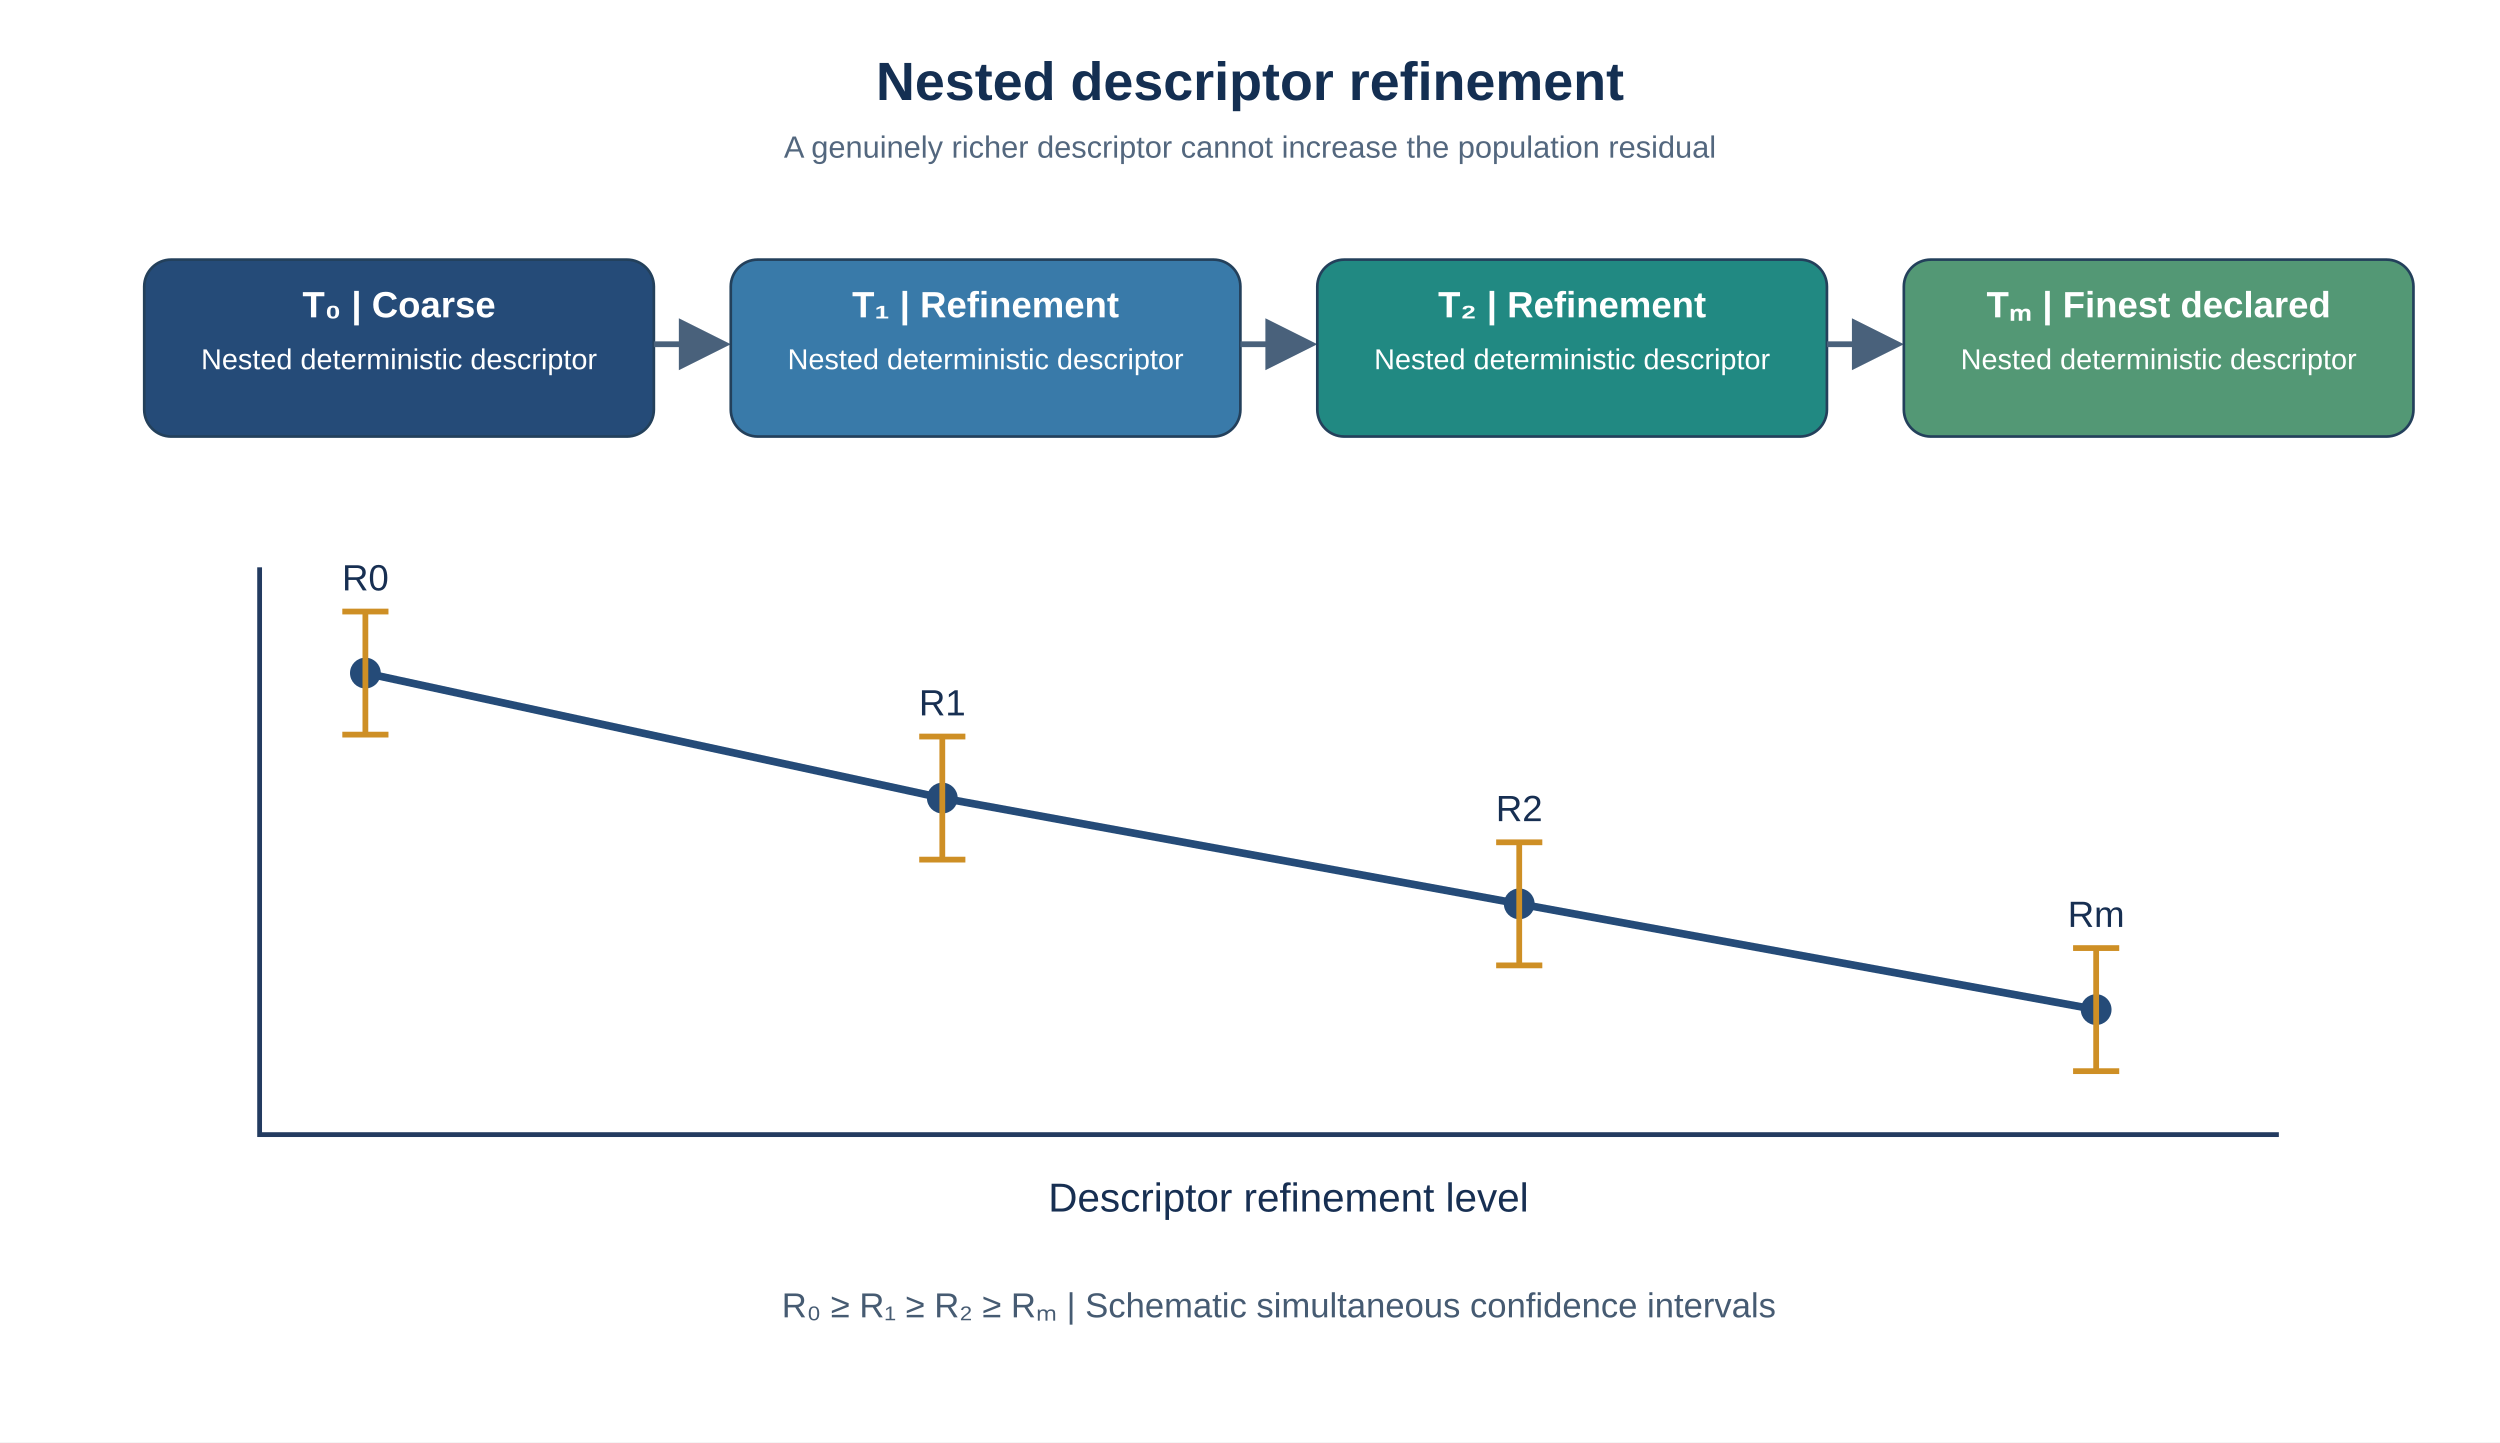
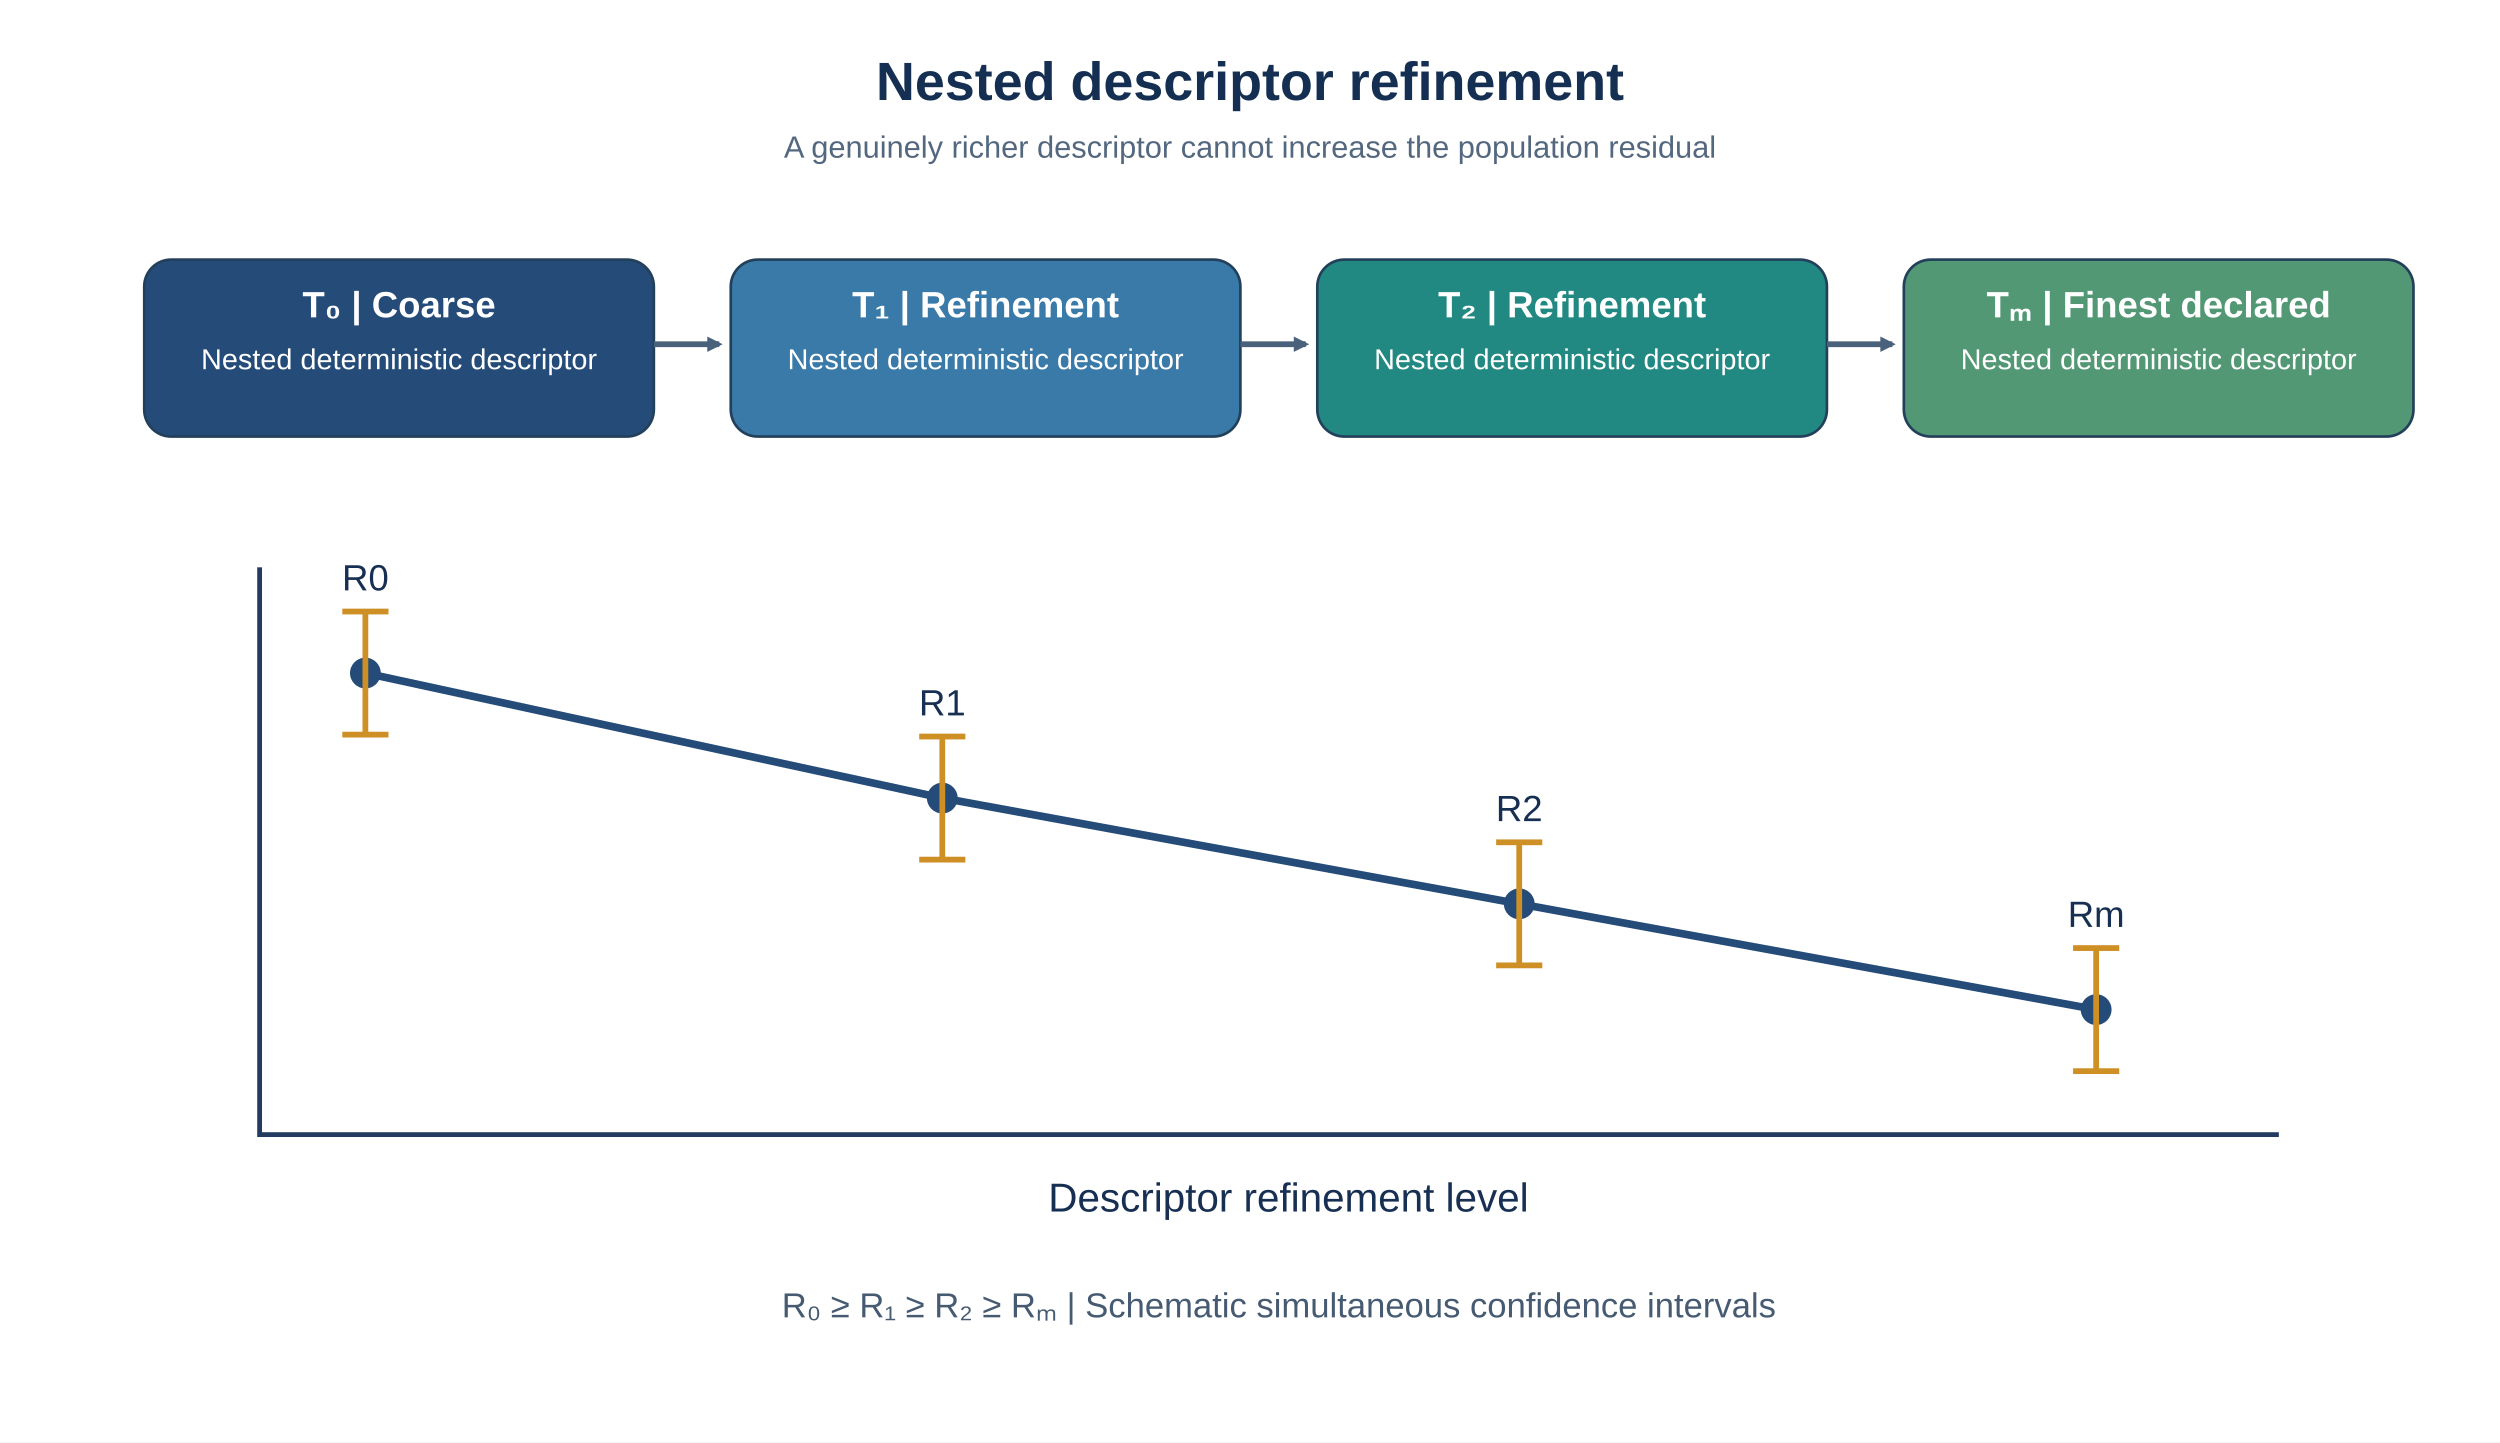
<svg xmlns="http://www.w3.org/2000/svg" width="1300" height="750" viewBox="0 0 1300 750" role="img" aria-label="Nested descriptor refinement">
  <defs>
-     <marker id="arr" markerWidth="9" markerHeight="9" refX="7" refY="4.5" orient="auto">
+     <marker id="arr" markerWidth="8" markerHeight="8" refX="7" refY="4.5" orient="auto" viewBox="0 0 9 9" markerUnits="userSpaceOnUse">
      <path d="M0 0 L9 4.5 L0 9 z" fill="#49617b" />
    </marker>
  </defs>
  <rect width="100%" height="100%" fill="white" />
  <text x="650" y="52" text-anchor="middle" font-family="Arial,sans-serif" font-size="28" font-weight="700" fill="#142f52">Nested descriptor refinement</text>
  <text x="650" y="82" text-anchor="middle" font-family="Arial,sans-serif" font-size="16" fill="#53677e">A genuinely richer descriptor cannot increase the population residual</text>
  <rect x="75" y="135" width="265" height="92" rx="14" fill="#254b78" stroke="#23405b" stroke-width="1.4" />
  <text x="207.5" y="165" text-anchor="middle" font-family="Arial,sans-serif" font-size="19" font-weight="700" fill="white">T₀ | Coarse</text>
  <text x="207.5" y="192" text-anchor="middle" font-family="Arial,sans-serif" font-size="15" fill="white">Nested deterministic descriptor</text>
  <path d="M 340 179 L 374 179" stroke="#49617b" stroke-width="3" fill="none" marker-end="url(#arr)" />
  <rect x="380" y="135" width="265" height="92" rx="14" fill="#397aa9" stroke="#23405b" stroke-width="1.4" />
  <text x="512.5" y="165" text-anchor="middle" font-family="Arial,sans-serif" font-size="19" font-weight="700" fill="white">T₁ | Refinement</text>
  <text x="512.5" y="192" text-anchor="middle" font-family="Arial,sans-serif" font-size="15" fill="white">Nested deterministic descriptor</text>
  <path d="M 645 179 L 679 179" stroke="#49617b" stroke-width="3" fill="none" marker-end="url(#arr)" />
  <rect x="685" y="135" width="265" height="92" rx="14" fill="#218982" stroke="#23405b" stroke-width="1.4" />
  <text x="817.5" y="165" text-anchor="middle" font-family="Arial,sans-serif" font-size="19" font-weight="700" fill="white">T₂ | Refinement</text>
  <text x="817.5" y="192" text-anchor="middle" font-family="Arial,sans-serif" font-size="15" fill="white">Nested deterministic descriptor</text>
  <path d="M 950 179 L 984 179" stroke="#49617b" stroke-width="3" fill="none" marker-end="url(#arr)" />
  <rect x="990" y="135" width="265" height="92" rx="14" fill="#539875" stroke="#23405b" stroke-width="1.4" />
  <text x="1122.5" y="165" text-anchor="middle" font-family="Arial,sans-serif" font-size="19" font-weight="700" fill="white">Tₘ | Finest declared</text>
  <text x="1122.5" y="192" text-anchor="middle" font-family="Arial,sans-serif" font-size="15" fill="white">Nested deterministic descriptor</text>
  <path d="M135 295 V590 H1185" fill="none" stroke="#233b60" stroke-width="2.5" />
  <polyline points="190,350 490,415 790,470 1090,525" fill="none" stroke="#254b78" stroke-width="4" />
  <circle cx="190" cy="350" r="8" fill="#254b78" />
  <path d="M190 318 v64 m-12 -64 h24 m-24 64 h24" stroke="#ce8f25" stroke-width="3" fill="none" />
  <text x="190" y="307" font-size="19" font-family="Arial" text-anchor="middle" fill="#172f52">R0</text>
  <circle cx="490" cy="415" r="8" fill="#254b78" />
  <path d="M490 383 v64 m-12 -64 h24 m-24 64 h24" stroke="#ce8f25" stroke-width="3" fill="none" />
  <text x="490" y="372" font-size="19" font-family="Arial" text-anchor="middle" fill="#172f52">R1</text>
  <circle cx="790" cy="470" r="8" fill="#254b78" />
  <path d="M790 438 v64 m-12 -64 h24 m-24 64 h24" stroke="#ce8f25" stroke-width="3" fill="none" />
  <text x="790" y="427" font-size="19" font-family="Arial" text-anchor="middle" fill="#172f52">R2</text>
  <circle cx="1090" cy="525" r="8" fill="#254b78" />
  <path d="M1090 493 v64 m-12 -64 h24 m-24 64 h24" stroke="#ce8f25" stroke-width="3" fill="none" />
  <text x="1090" y="482" font-size="19" font-family="Arial" text-anchor="middle" fill="#172f52">Rm</text>
  <text x="670" y="630" font-size="21" text-anchor="middle" fill="#172f52" font-family="Arial">Descriptor refinement level</text>
  <text x="665" y="685" font-size="18" text-anchor="middle" fill="#465b72" font-family="Arial">R₀ ≥ R₁ ≥ R₂ ≥ Rₘ  |  Schematic simultaneous confidence intervals</text>
</svg>
